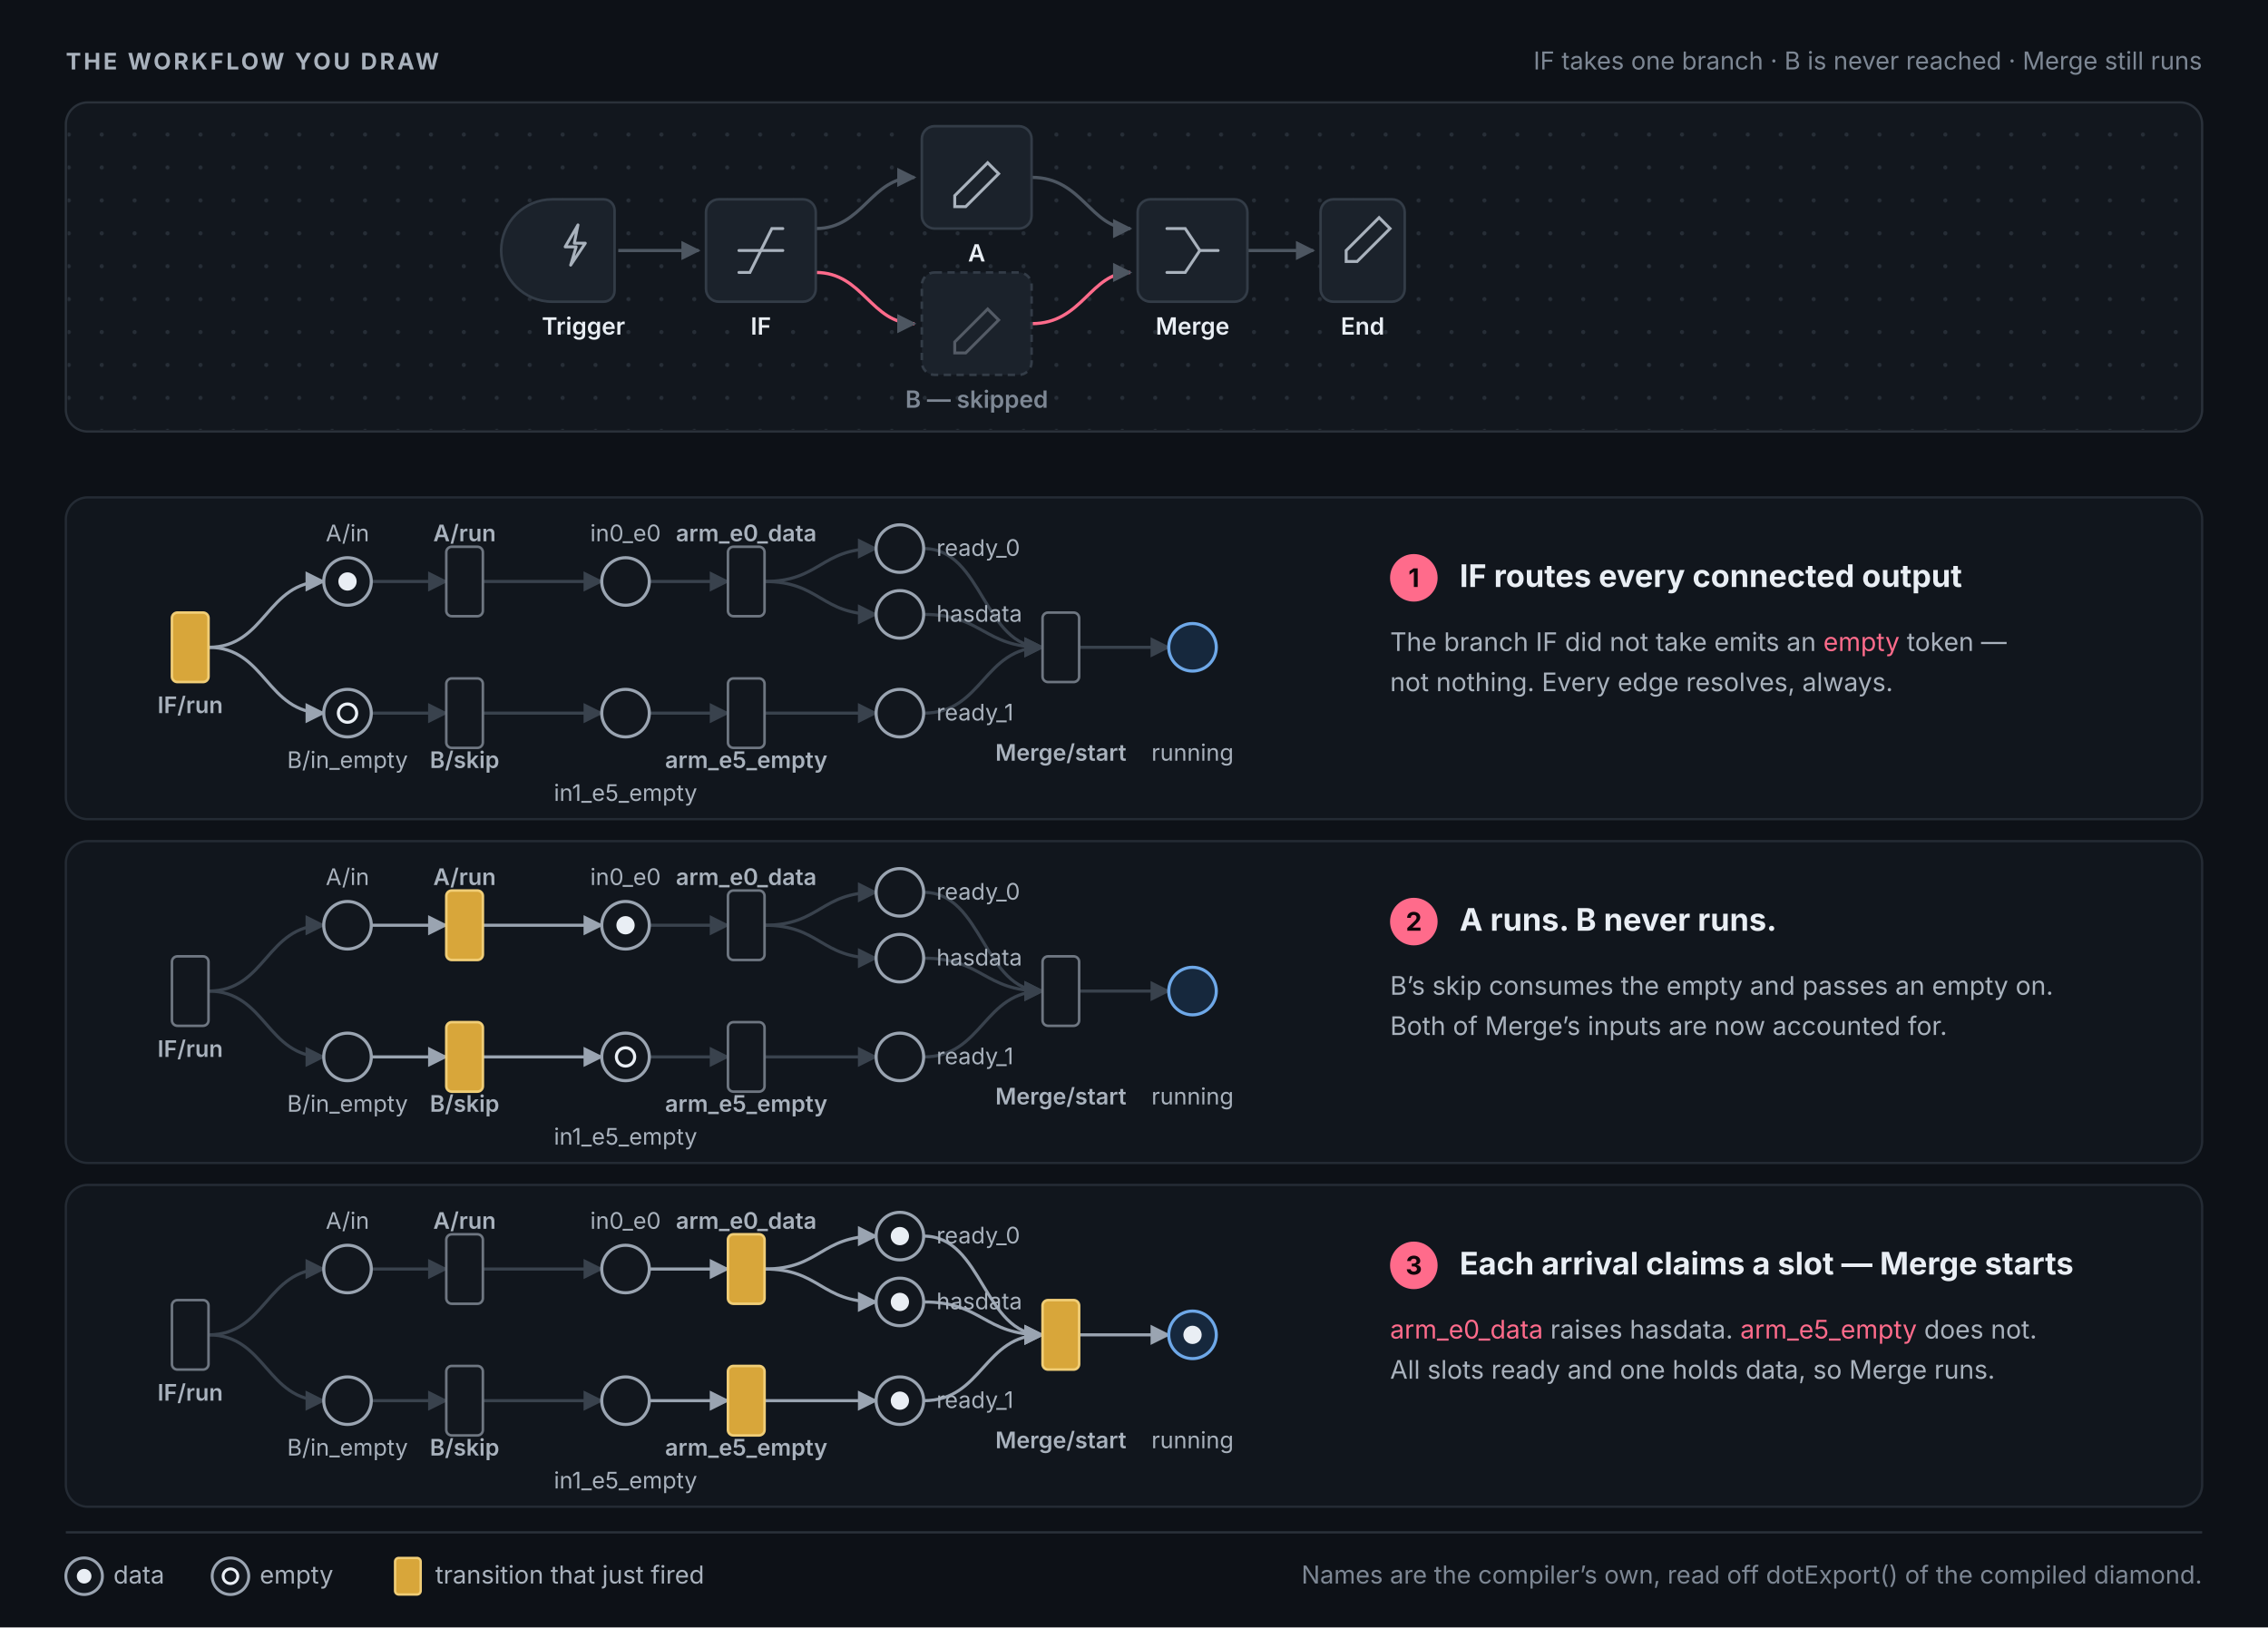
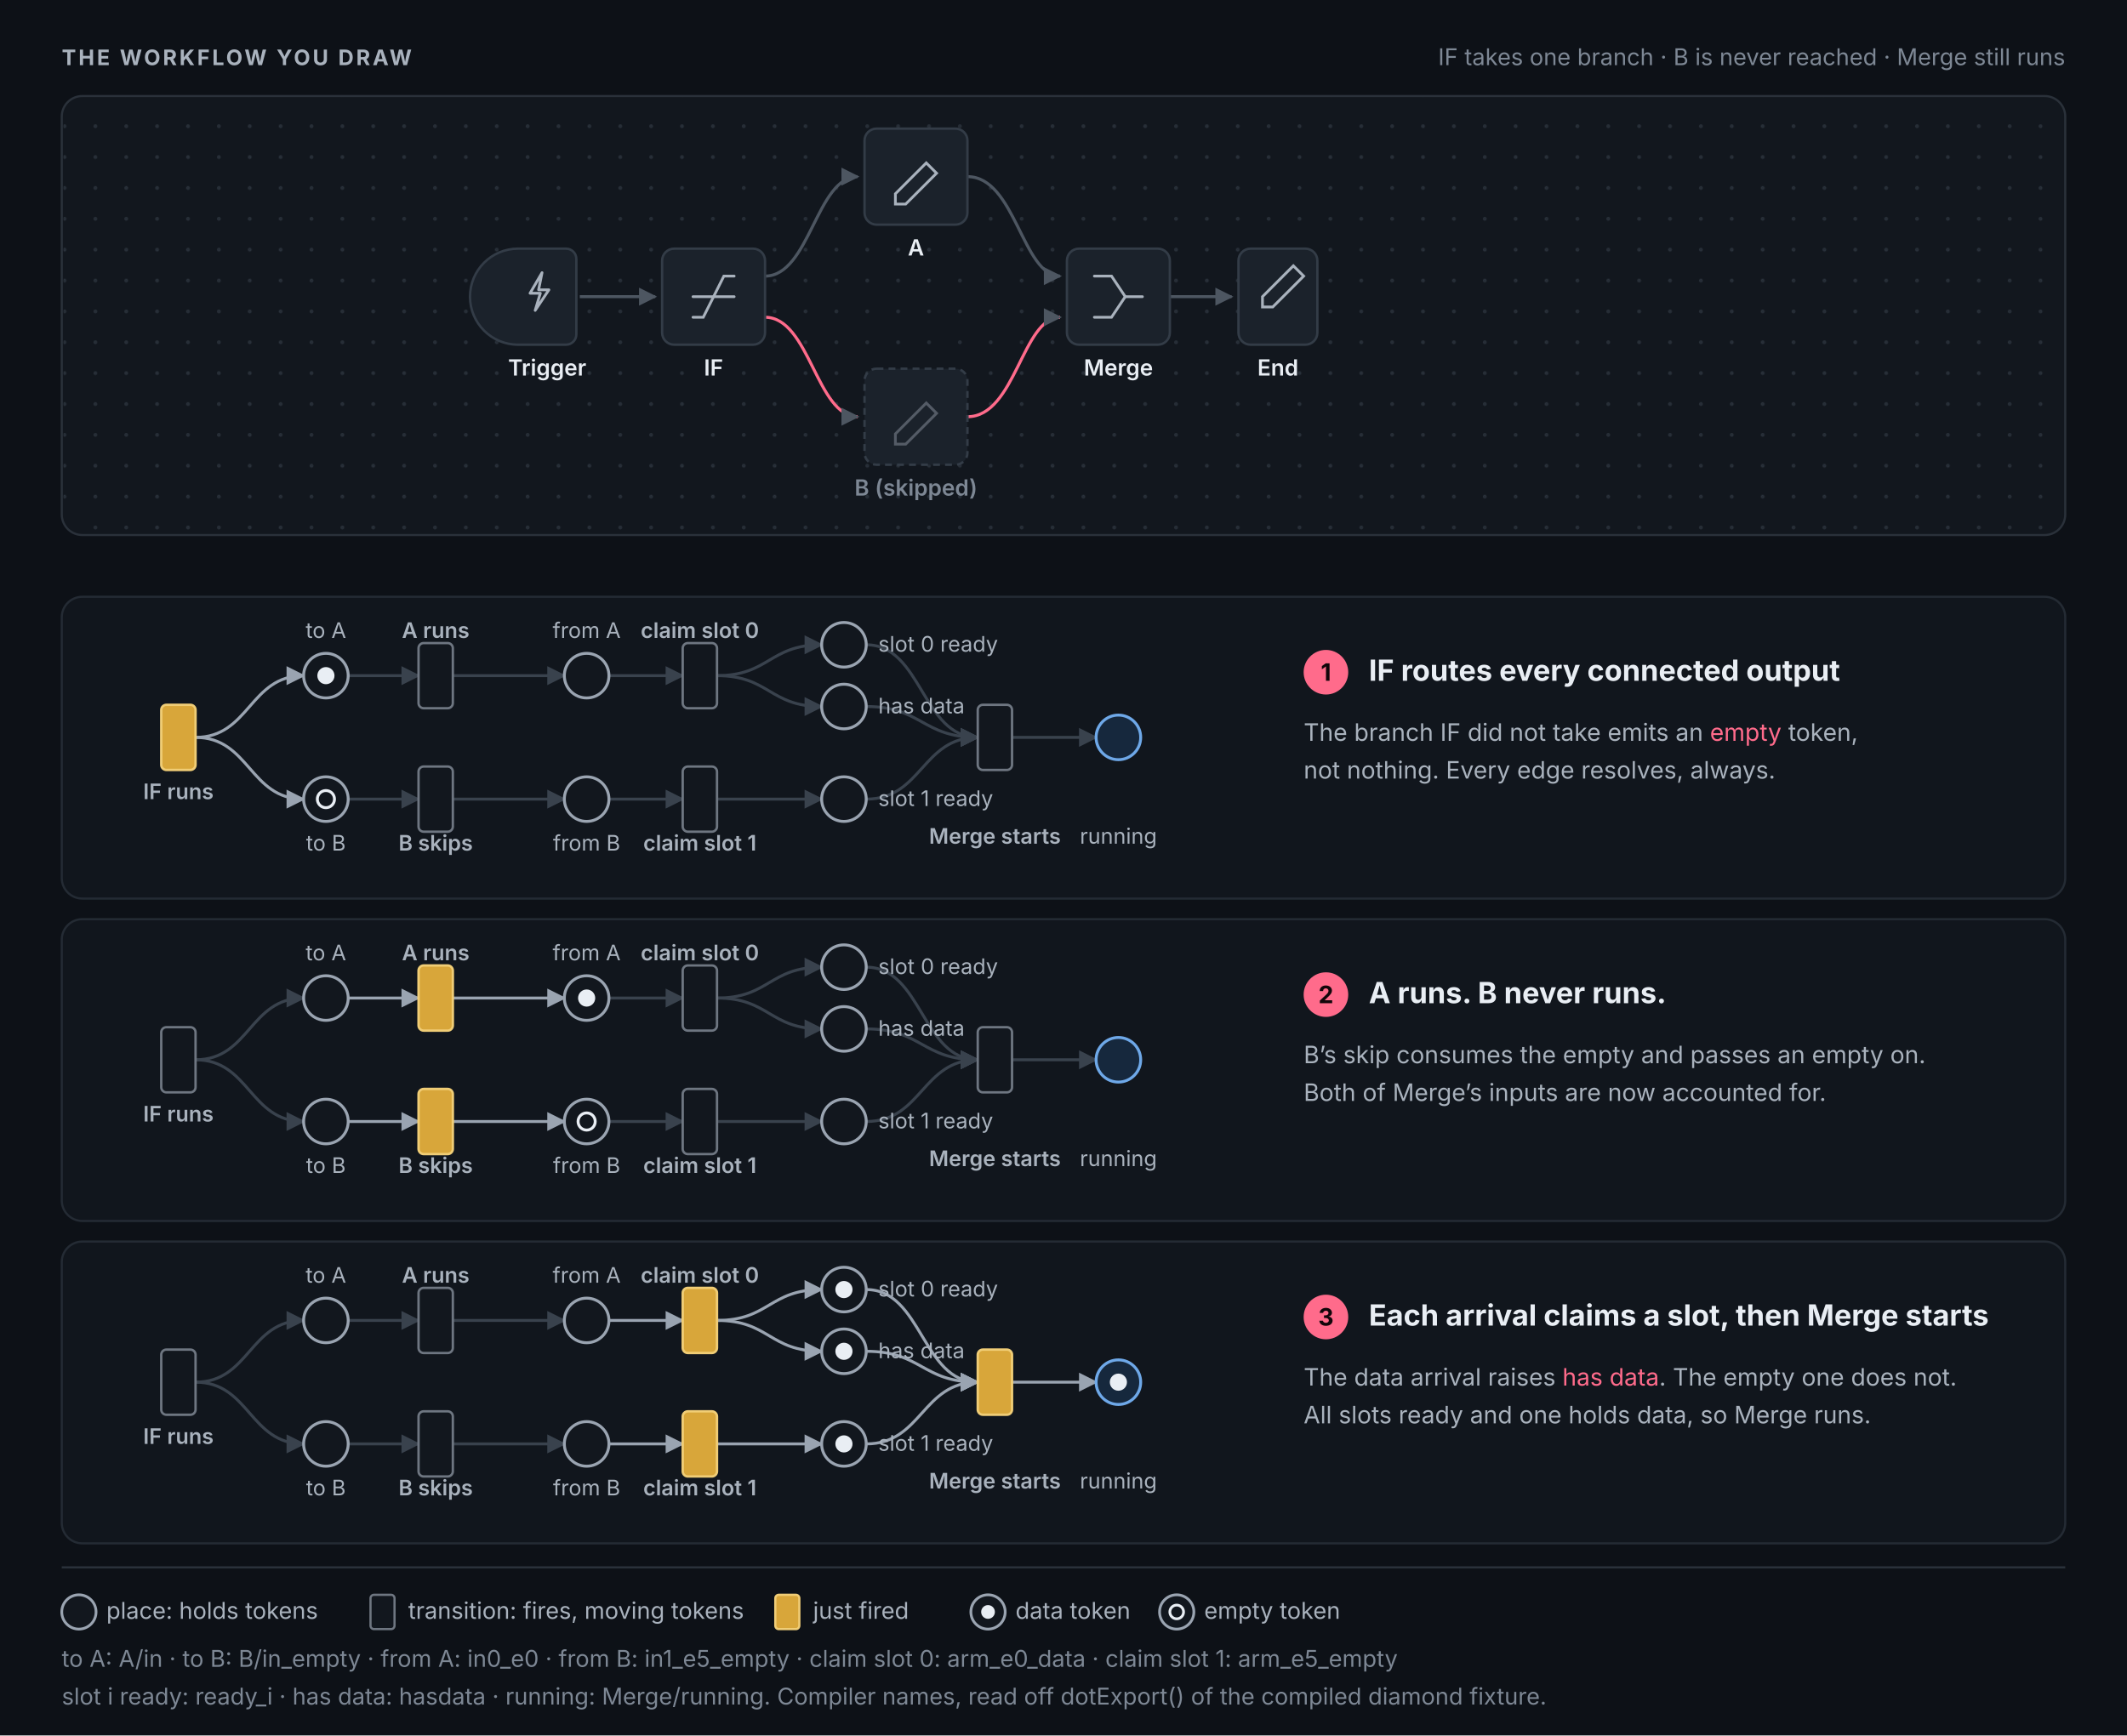
- <svg xmlns="http://www.w3.org/2000/svg" viewBox="0 0 1240 890" width="1240" height="890" role="img" aria-label="An n8n diamond workflow, then three frames of the compiled net running. IF routes data to A and an empty token to B. A runs and B skips, but the skip still delivers an empty to Merge. Both of Merge's input slots are claimed and one carries data, so Merge starts without any stuck-join fallback.">
+ <svg xmlns="http://www.w3.org/2000/svg" viewBox="0 0 1240 1012" width="1240" height="1012" role="img" aria-label="An n8n workflow that splits at IF and rejoins at Merge, then three frames of the compiled net running. IF routes data to A and an empty token to B. A runs and B skips, but the skip still delivers an empty to Merge. Both of Merge's input slots are claimed and one carries data, so Merge starts without any stuck-join fallback.">
  <style>
    .bg { fill:#0d1117; } .canvas { fill:#12171e; stroke:#2a313a; } .dot { fill:#262d36; }
    .frame { fill:#11161d; stroke:#242b34; }
    .card { fill:#1b222b; stroke:#333c47; } .glyph { stroke:#a9b2bd; fill:none; }
    .wire { stroke:#4d5661; fill:none; } .wireLit { stroke:#ff6b8b; fill:none; }
    .ink { fill:#e9eef4; } .muted { fill:#a9b2bd; } .faint { fill:#7d8794; } .accent { fill:#ff6b8b; }
    .place { fill:#12171e; stroke:#9aa4b1; } .term { fill:#16283d; stroke:#6ea8e8; }
    .bar { fill:#12171e; stroke:#6e7681; } .barLit { fill:#d8a63a; stroke:#f0cd76; }
    .tok { fill:#e9eef4; } .tokE { fill:none; stroke:#e9eef4; }
    .arc { stroke:#39424d; fill:none; } .arcLit { stroke:#9aa4b1; fill:none; }
    .ahF { fill:#39424d; } .ahLF { fill:#9aa4b1; } .awF { fill:#4d5661; }
    .panelln { stroke:#2a313a; } .badge { fill:#ff6b8b; } .onacc { fill:#12060a; }
    text { font-family: Inter, -apple-system, BlinkMacSystemFont, "Segoe UI", Roboto, "Helvetica Neue", Arial, sans-serif; }
    .eyebrow { font-size:12.5px; font-weight:700; letter-spacing:1.4px; }
    .nodelbl { font-size:13px; font-weight:600; }
    .plbl { font-size:12.5px; } .tlbl { font-size:12.5px; font-weight:600; }
    .fhead { font-size:17px; font-weight:650; } .fbody { font-size:14px; } .note { font-size:13.5px; }
  </style>
  <defs>
    <marker id="ah" viewBox="0 0 10 10" refX="9" refY="5" markerWidth="6.5" markerHeight="6.5" orient="auto-start-reverse">
      <path class="ahF" d="M0 0 L10 5 L0 10 z" />
    </marker>
    <marker id="ahL" viewBox="0 0 10 10" refX="9" refY="5" markerWidth="6.5" markerHeight="6.5" orient="auto-start-reverse">
      <path class="ahLF" d="M0 0 L10 5 L0 10 z" />
    </marker>
    <marker id="aw" viewBox="0 0 10 10" refX="9" refY="5" markerWidth="6" markerHeight="6" orient="auto-start-reverse">
      <path class="awF" d="M0 0 L10 5 L0 10 z" />
    </marker>
    <pattern id="grid" width="18" height="18" patternUnits="userSpaceOnUse">
      <circle class="dot" cx="1.6" cy="1.6" r="1.15" />
    </pattern>
  </defs>
-   <rect class="bg" x="0" y="0" width="1240" height="890" />
+   <rect class="bg" x="0" y="0" width="1240" height="1012" />
  <text class="muted eyebrow" x="36" y="38">THE WORKFLOW YOU DRAW</text>
  <text class="faint note" x="1204" y="38" text-anchor="end">IF takes one branch · B is never reached · Merge still runs</text>
-   <rect class="canvas" x="36" y="56" width="1168" height="180" rx="12" stroke-width="1.25" />
-   <rect x="37" y="57" width="1166" height="178" rx="11" fill="url(#grid)" />
+   <rect class="canvas" x="36" y="56" width="1168" height="256" rx="12" stroke-width="1.25" />
+   <rect x="37" y="57" width="1166" height="254" rx="11" fill="url(#grid)" />
  <g class="wire" stroke-width="1.75" marker-end="url(#aw)">
-     <path d="M338 137 C360 137 362 137 382 137" />
-     <path d="M446 125 C472 125 476 97 500 97" />
-     <path d="M564 97 C592 97 596 125 618 125" />
-     <path d="M682 137 C700 137 700 137 718 137" />
+     <path d="M338 173 C360 173 362 173 382 173" />
+     <path d="M446 161 C472 161 476 103 500 103" />
+     <path d="M564 103 C592 103 596 161 618 161" />
+     <path d="M682 173 C700 173 700 173 718 173" />
  </g>
  <g class="wireLit" stroke-width="1.75" marker-end="url(#aw)">
-     <path d="M446 149 C472 149 476 177 500 177" />
-     <path d="M564 177 C592 177 596 149 618 149" />
-   </g>
-   <path class="card" stroke-width="1.4" d="M302 109 h28 a6 6 0 0 1 6 6 v44 a6 6 0 0 1 -6 6 h-28 a28 28 0 0 1 0 -56 z" />
+     <path d="M446 185 C472 185 476 243 500 243" />
+     <path d="M564 243 C592 243 596 185 618 185" />
+   </g>
+   <path class="card" stroke-width="1.4" d="M302 145 h28 a6 6 0 0 1 6 6 v44 a6 6 0 0 1 -6 6 h-28 a28 28 0 0 1 0 -56 z" />
  <g class="glyph" stroke-width="1.6" stroke-linejoin="round" stroke-linecap="round">
-     <path d="M316 123 l-7 12 h6 l-3 10 l8 -12 h-6 z" />
-   </g>
-   <text class="ink nodelbl" x="319" y="183" text-anchor="middle">Trigger</text>
-   <rect class="card" x="386" y="109" width="60" height="56" rx="7" stroke-width="1.4" />
-   <g class="glyph" stroke-width="1.6" stroke-linecap="round">
-     <path d="M404 149 h6 l12 -24 h6" />
-     <path d="M404 137 h24" />
-   </g>
-   <text class="ink nodelbl" x="416" y="183" text-anchor="middle">IF</text>
-   <rect class="card" x="504" y="69" width="60" height="56" rx="7" stroke-width="1.4" />
-   <g class="glyph" stroke-width="1.6" stroke-linecap="round">
-     <path d="M522 107 l18 -18 l6 6 l-18 18 h-6 z" />
-   </g>
-   <text class="ink nodelbl" x="534" y="143" text-anchor="middle">A</text>
-   <rect class="card" x="504" y="149" width="60" height="56" rx="7" stroke-width="1.4" stroke-dasharray="4 3" />
+     <path d="M316 159 l-7 12 h6 l-3 10 l8 -12 h-6 z" />
+   </g>
+   <text class="ink nodelbl" x="319" y="219" text-anchor="middle">Trigger</text>
+   <rect class="card" x="386" y="145" width="60" height="56" rx="7" stroke-width="1.4" />
+   <g class="glyph" stroke-width="1.6" stroke-linecap="round">
+     <path d="M404 185 h6 l12 -24 h6" />
+     <path d="M404 173 h24" />
+   </g>
+   <text class="ink nodelbl" x="416" y="219" text-anchor="middle">IF</text>
+   <rect class="card" x="504" y="75" width="60" height="56" rx="7" stroke-width="1.4" />
+   <g class="glyph" stroke-width="1.6" stroke-linecap="round">
+     <path d="M522 113 l18 -18 l6 6 l-18 18 h-6 z" />
+   </g>
+   <text class="ink nodelbl" x="534" y="149" text-anchor="middle">A</text>
+   <rect class="card" x="504" y="215" width="60" height="56" rx="7" stroke-width="1.4" stroke-dasharray="4 3" />
  <g class="glyph" stroke-width="1.6" stroke-linecap="round" opacity="0.4">
-     <path d="M522 187 l18 -18 l6 6 l-18 18 h-6 z" />
-   </g>
-   <text class="faint nodelbl" x="534" y="223" text-anchor="middle">B — skipped</text>
-   <rect class="card" x="622" y="109" width="60" height="56" rx="7" stroke-width="1.4" />
-   <g class="glyph" stroke-width="1.6" stroke-linecap="round">
-     <path d="M638 125 h10 l8 12 h10" />
-     <path d="M638 149 h10 l8 -12" />
-   </g>
-   <text class="ink nodelbl" x="652" y="183" text-anchor="middle">Merge</text>
-   <rect class="card" x="722" y="109" width="46" height="56" rx="7" stroke-width="1.4" />
-   <g class="glyph" stroke-width="1.6" stroke-linecap="round">
-     <path d="M736 137 l18 -18 l6 6 l-18 18 h-6 z" />
-   </g>
-   <text class="ink nodelbl" x="745" y="183" text-anchor="middle">End</text>
-   <rect class="frame" x="36" y="272" width="1168" height="176" rx="12" stroke-width="1.25" />
-   <circle class="badge" cx="773" cy="316" r="13" />
-   <text class="onacc" x="773" y="321" text-anchor="middle" font-size="14" font-weight="700">1</text>
-   <text class="ink fhead" x="798" y="321">IF routes every connected output</text>
-   <text class="muted fbody" x="760" y="356">The branch IF did not take emits an <tspan class="accent">empty</tspan> token —</text>
-   <text class="muted fbody" x="760" y="378">not nothing. Every edge resolves, always.</text>
-   <path class="arcLit" stroke-width="1.7" marker-end="url(#ahL)" d="M114 354 C145.5 354 145.5 318 177 318" />
-   <path class="arcLit" stroke-width="1.7" marker-end="url(#ahL)" d="M114 354 C145.5 354 145.5 390 177 390" />
-   <path class="arc" stroke-width="1.7" marker-end="url(#ah)" d="M203 318 L244 318" />
-   <path class="arc" stroke-width="1.7" marker-end="url(#ah)" d="M264 318 L329 318" />
-   <path class="arc" stroke-width="1.7" marker-end="url(#ah)" d="M203 390 L244 390" />
-   <path class="arc" stroke-width="1.7" marker-end="url(#ah)" d="M264 390 L329 390" />
-   <path class="arc" stroke-width="1.7" marker-end="url(#ah)" d="M355 318 L398 318" />
-   <path class="arc" stroke-width="1.7" marker-end="url(#ah)" d="M355 390 L398 390" />
-   <path class="arc" stroke-width="1.7" marker-end="url(#ah)" d="M418 318 C448.5 318 448.5 300 479 300" />
-   <path class="arc" stroke-width="1.7" marker-end="url(#ah)" d="M418 318 C448.5 318 448.5 336 479 336" />
-   <path class="arc" stroke-width="1.7" marker-end="url(#ah)" d="M418 390 L479 390" />
-   <path class="arc" stroke-width="1.7" marker-end="url(#ah)" d="M505 300 C537.5 300 537.5 354 570 354" />
-   <path class="arc" stroke-width="1.7" marker-end="url(#ah)" d="M505 336 C537.5 336 537.5 354 570 354" />
-   <path class="arc" stroke-width="1.7" marker-end="url(#ah)" d="M505 390 C537.5 390 537.5 354 570 354" />
-   <path class="arc" stroke-width="1.7" marker-end="url(#ah)" d="M590 354 L639 354" />
-   <rect class="barLit" x="94" y="335" width="20" height="38" rx="3" stroke-width="1.4" />
-   <circle class="place" cx="190" cy="318" r="13" stroke-width="1.7" />
-   <circle class="tok" cx="190" cy="318" r="5" />
-   <rect class="bar" x="244" y="299" width="20" height="38" rx="3" stroke-width="1.4" />
-   <circle class="place" cx="342" cy="318" r="13" stroke-width="1.7" />
-   <rect class="bar" x="398" y="299" width="20" height="38" rx="3" stroke-width="1.4" />
-   <circle class="place" cx="190" cy="390" r="13" stroke-width="1.7" />
-   <circle class="tokE" cx="190" cy="390" r="5" stroke-width="1.7" />
-   <rect class="bar" x="244" y="371" width="20" height="38" rx="3" stroke-width="1.4" />
-   <circle class="place" cx="342" cy="390" r="13" stroke-width="1.7" />
-   <rect class="bar" x="398" y="371" width="20" height="38" rx="3" stroke-width="1.4" />
-   <circle class="place" cx="492" cy="300" r="13" stroke-width="1.7" />
-   <circle class="place" cx="492" cy="336" r="13" stroke-width="1.7" />
-   <circle class="place" cx="492" cy="390" r="13" stroke-width="1.7" />
-   <rect class="bar" x="570" y="335" width="20" height="38" rx="3" stroke-width="1.4" />
-   <circle class="term" cx="652" cy="354" r="13" stroke-width="1.7" />
-   <text class="muted tlbl" x="104" y="390" text-anchor="middle">IF/run</text>
-   <text class="muted plbl" x="190" y="296" text-anchor="middle">A/in</text>
-   <text class="muted tlbl" x="254" y="296" text-anchor="middle">A/run</text>
-   <text class="muted plbl" x="342" y="296" text-anchor="middle">in0_e0</text>
-   <text class="muted tlbl" x="408" y="296" text-anchor="middle">arm_e0_data</text>
-   <text class="muted plbl" x="190" y="420" text-anchor="middle">B/in_empty</text>
-   <text class="muted tlbl" x="254" y="420" text-anchor="middle">B/skip</text>
-   <text class="muted plbl" x="342" y="438" text-anchor="middle">in1_e5_empty</text>
-   <text class="muted tlbl" x="408" y="420" text-anchor="middle">arm_e5_empty</text>
-   <text class="muted plbl" x="512" y="304" text-anchor="start">ready_0</text>
-   <text class="muted plbl" x="512" y="340" text-anchor="start">hasdata</text>
-   <text class="muted plbl" x="512" y="394" text-anchor="start">ready_1</text>
-   <text class="muted tlbl" x="580" y="416" text-anchor="middle">Merge/start</text>
-   <text class="muted plbl" x="652" y="416" text-anchor="middle">running</text>
-   <rect class="frame" x="36" y="460" width="1168" height="176" rx="12" stroke-width="1.25" />
-   <circle class="badge" cx="773" cy="504" r="13" />
-   <text class="onacc" x="773" y="509" text-anchor="middle" font-size="14" font-weight="700">2</text>
-   <text class="ink fhead" x="798" y="509">A runs. B never runs.</text>
-   <text class="muted fbody" x="760" y="544">B’s skip consumes the empty and passes an empty on.</text>
-   <text class="muted fbody" x="760" y="566">Both of Merge’s inputs are now accounted for.</text>
-   <path class="arc" stroke-width="1.7" marker-end="url(#ah)" d="M114 542 C145.5 542 145.5 506 177 506" />
-   <path class="arc" stroke-width="1.7" marker-end="url(#ah)" d="M114 542 C145.5 542 145.5 578 177 578" />
-   <path class="arcLit" stroke-width="1.7" marker-end="url(#ahL)" d="M203 506 L244 506" />
-   <path class="arcLit" stroke-width="1.7" marker-end="url(#ahL)" d="M264 506 L329 506" />
-   <path class="arcLit" stroke-width="1.7" marker-end="url(#ahL)" d="M203 578 L244 578" />
-   <path class="arcLit" stroke-width="1.7" marker-end="url(#ahL)" d="M264 578 L329 578" />
-   <path class="arc" stroke-width="1.7" marker-end="url(#ah)" d="M355 506 L398 506" />
-   <path class="arc" stroke-width="1.7" marker-end="url(#ah)" d="M355 578 L398 578" />
-   <path class="arc" stroke-width="1.7" marker-end="url(#ah)" d="M418 506 C448.5 506 448.5 488 479 488" />
-   <path class="arc" stroke-width="1.7" marker-end="url(#ah)" d="M418 506 C448.5 506 448.5 524 479 524" />
-   <path class="arc" stroke-width="1.7" marker-end="url(#ah)" d="M418 578 L479 578" />
-   <path class="arc" stroke-width="1.7" marker-end="url(#ah)" d="M505 488 C537.5 488 537.5 542 570 542" />
-   <path class="arc" stroke-width="1.7" marker-end="url(#ah)" d="M505 524 C537.5 524 537.5 542 570 542" />
-   <path class="arc" stroke-width="1.7" marker-end="url(#ah)" d="M505 578 C537.5 578 537.5 542 570 542" />
-   <path class="arc" stroke-width="1.7" marker-end="url(#ah)" d="M590 542 L639 542" />
-   <rect class="bar" x="94" y="523" width="20" height="38" rx="3" stroke-width="1.4" />
-   <circle class="place" cx="190" cy="506" r="13" stroke-width="1.7" />
-   <rect class="barLit" x="244" y="487" width="20" height="38" rx="3" stroke-width="1.4" />
-   <circle class="place" cx="342" cy="506" r="13" stroke-width="1.7" />
-   <circle class="tok" cx="342" cy="506" r="5" />
-   <rect class="bar" x="398" y="487" width="20" height="38" rx="3" stroke-width="1.4" />
-   <circle class="place" cx="190" cy="578" r="13" stroke-width="1.7" />
-   <rect class="barLit" x="244" y="559" width="20" height="38" rx="3" stroke-width="1.4" />
-   <circle class="place" cx="342" cy="578" r="13" stroke-width="1.7" />
-   <circle class="tokE" cx="342" cy="578" r="5" stroke-width="1.7" />
-   <rect class="bar" x="398" y="559" width="20" height="38" rx="3" stroke-width="1.4" />
-   <circle class="place" cx="492" cy="488" r="13" stroke-width="1.7" />
-   <circle class="place" cx="492" cy="524" r="13" stroke-width="1.7" />
-   <circle class="place" cx="492" cy="578" r="13" stroke-width="1.7" />
-   <rect class="bar" x="570" y="523" width="20" height="38" rx="3" stroke-width="1.4" />
-   <circle class="term" cx="652" cy="542" r="13" stroke-width="1.7" />
-   <text class="muted tlbl" x="104" y="578" text-anchor="middle">IF/run</text>
-   <text class="muted plbl" x="190" y="484" text-anchor="middle">A/in</text>
-   <text class="muted tlbl" x="254" y="484" text-anchor="middle">A/run</text>
-   <text class="muted plbl" x="342" y="484" text-anchor="middle">in0_e0</text>
-   <text class="muted tlbl" x="408" y="484" text-anchor="middle">arm_e0_data</text>
-   <text class="muted plbl" x="190" y="608" text-anchor="middle">B/in_empty</text>
-   <text class="muted tlbl" x="254" y="608" text-anchor="middle">B/skip</text>
-   <text class="muted plbl" x="342" y="626" text-anchor="middle">in1_e5_empty</text>
-   <text class="muted tlbl" x="408" y="608" text-anchor="middle">arm_e5_empty</text>
-   <text class="muted plbl" x="512" y="492" text-anchor="start">ready_0</text>
-   <text class="muted plbl" x="512" y="528" text-anchor="start">hasdata</text>
-   <text class="muted plbl" x="512" y="582" text-anchor="start">ready_1</text>
-   <text class="muted tlbl" x="580" y="604" text-anchor="middle">Merge/start</text>
-   <text class="muted plbl" x="652" y="604" text-anchor="middle">running</text>
-   <rect class="frame" x="36" y="648" width="1168" height="176" rx="12" stroke-width="1.25" />
-   <circle class="badge" cx="773" cy="692" r="13" />
-   <text class="onacc" x="773" y="697" text-anchor="middle" font-size="14" font-weight="700">3</text>
-   <text class="ink fhead" x="798" y="697">Each arrival claims a slot — Merge starts</text>
-   <text class="muted fbody" x="760" y="732">
-     <tspan class="accent">arm_e0_data</tspan> raises hasdata. <tspan class="accent">arm_e5_empty</tspan> does not.</text>
-   <text class="muted fbody" x="760" y="754">All slots ready and one holds data, so Merge runs.</text>
-   <path class="arc" stroke-width="1.7" marker-end="url(#ah)" d="M114 730 C145.5 730 145.5 694 177 694" />
-   <path class="arc" stroke-width="1.7" marker-end="url(#ah)" d="M114 730 C145.5 730 145.5 766 177 766" />
-   <path class="arc" stroke-width="1.7" marker-end="url(#ah)" d="M203 694 L244 694" />
-   <path class="arc" stroke-width="1.7" marker-end="url(#ah)" d="M264 694 L329 694" />
-   <path class="arc" stroke-width="1.7" marker-end="url(#ah)" d="M203 766 L244 766" />
-   <path class="arc" stroke-width="1.7" marker-end="url(#ah)" d="M264 766 L329 766" />
-   <path class="arcLit" stroke-width="1.7" marker-end="url(#ahL)" d="M355 694 L398 694" />
-   <path class="arcLit" stroke-width="1.7" marker-end="url(#ahL)" d="M355 766 L398 766" />
-   <path class="arcLit" stroke-width="1.7" marker-end="url(#ahL)" d="M418 694 C448.5 694 448.5 676 479 676" />
-   <path class="arcLit" stroke-width="1.7" marker-end="url(#ahL)" d="M418 694 C448.5 694 448.5 712 479 712" />
-   <path class="arcLit" stroke-width="1.7" marker-end="url(#ahL)" d="M418 766 L479 766" />
-   <path class="arcLit" stroke-width="1.7" marker-end="url(#ahL)" d="M505 676 C537.5 676 537.5 730 570 730" />
-   <path class="arcLit" stroke-width="1.7" marker-end="url(#ahL)" d="M505 712 C537.5 712 537.5 730 570 730" />
-   <path class="arcLit" stroke-width="1.7" marker-end="url(#ahL)" d="M505 766 C537.5 766 537.5 730 570 730" />
-   <path class="arcLit" stroke-width="1.7" marker-end="url(#ahL)" d="M590 730 L639 730" />
-   <rect class="bar" x="94" y="711" width="20" height="38" rx="3" stroke-width="1.4" />
-   <circle class="place" cx="190" cy="694" r="13" stroke-width="1.7" />
-   <rect class="bar" x="244" y="675" width="20" height="38" rx="3" stroke-width="1.4" />
-   <circle class="place" cx="342" cy="694" r="13" stroke-width="1.7" />
-   <rect class="barLit" x="398" y="675" width="20" height="38" rx="3" stroke-width="1.4" />
-   <circle class="place" cx="190" cy="766" r="13" stroke-width="1.7" />
-   <rect class="bar" x="244" y="747" width="20" height="38" rx="3" stroke-width="1.4" />
-   <circle class="place" cx="342" cy="766" r="13" stroke-width="1.7" />
-   <rect class="barLit" x="398" y="747" width="20" height="38" rx="3" stroke-width="1.4" />
-   <circle class="place" cx="492" cy="676" r="13" stroke-width="1.7" />
-   <circle class="tok" cx="492" cy="676" r="5" />
-   <circle class="place" cx="492" cy="712" r="13" stroke-width="1.7" />
-   <circle class="tok" cx="492" cy="712" r="5" />
-   <circle class="place" cx="492" cy="766" r="13" stroke-width="1.7" />
-   <circle class="tok" cx="492" cy="766" r="5" />
-   <rect class="barLit" x="570" y="711" width="20" height="38" rx="3" stroke-width="1.4" />
-   <circle class="term" cx="652" cy="730" r="13" stroke-width="1.7" />
-   <circle class="tok" cx="652" cy="730" r="5" />
-   <text class="muted tlbl" x="104" y="766" text-anchor="middle">IF/run</text>
-   <text class="muted plbl" x="190" y="672" text-anchor="middle">A/in</text>
-   <text class="muted tlbl" x="254" y="672" text-anchor="middle">A/run</text>
-   <text class="muted plbl" x="342" y="672" text-anchor="middle">in0_e0</text>
-   <text class="muted tlbl" x="408" y="672" text-anchor="middle">arm_e0_data</text>
-   <text class="muted plbl" x="190" y="796" text-anchor="middle">B/in_empty</text>
-   <text class="muted tlbl" x="254" y="796" text-anchor="middle">B/skip</text>
-   <text class="muted plbl" x="342" y="814" text-anchor="middle">in1_e5_empty</text>
-   <text class="muted tlbl" x="408" y="796" text-anchor="middle">arm_e5_empty</text>
-   <text class="muted plbl" x="512" y="680" text-anchor="start">ready_0</text>
-   <text class="muted plbl" x="512" y="716" text-anchor="start">hasdata</text>
-   <text class="muted plbl" x="512" y="770" text-anchor="start">ready_1</text>
-   <text class="muted tlbl" x="580" y="792" text-anchor="middle">Merge/start</text>
-   <text class="muted plbl" x="652" y="792" text-anchor="middle">running</text>
-   <line class="panelln" stroke-width="1.25" x1="36" y1="838" x2="1204" y2="838" />
-   <circle class="place" cx="46" cy="862" r="10" stroke-width="1.6" />
-   <circle class="tok" cx="46" cy="862" r="4" />
-   <text class="muted note" x="62" y="866">data</text>
-   <circle class="place" cx="126" cy="862" r="10" stroke-width="1.6" />
-   <circle class="tokE" cx="126" cy="862" r="4" stroke-width="1.6" />
-   <text class="muted note" x="142" y="866">empty</text>
-   <rect class="barLit" x="216" y="852" width="14" height="20" rx="2" stroke-width="1.3" />
-   <text class="muted note" x="238" y="866">transition that just fired</text>
-   <text class="faint note" x="1204" y="866" text-anchor="end">Names are the compiler’s own, read off dotExport() of the compiled diamond.</text>
+     <path d="M522 253 l18 -18 l6 6 l-18 18 h-6 z" />
+   </g>
+   <text class="faint nodelbl" x="534" y="289" text-anchor="middle">B (skipped)</text>
+   <rect class="card" x="622" y="145" width="60" height="56" rx="7" stroke-width="1.4" />
+   <g class="glyph" stroke-width="1.6" stroke-linecap="round">
+     <path d="M638 161 h10 l8 12 h10" />
+     <path d="M638 185 h10 l8 -12" />
+   </g>
+   <text class="ink nodelbl" x="652" y="219" text-anchor="middle">Merge</text>
+   <rect class="card" x="722" y="145" width="46" height="56" rx="7" stroke-width="1.4" />
+   <g class="glyph" stroke-width="1.6" stroke-linecap="round">
+     <path d="M736 173 l18 -18 l6 6 l-18 18 h-6 z" />
+   </g>
+   <text class="ink nodelbl" x="745" y="219" text-anchor="middle">End</text>
+   <rect class="frame" x="36" y="348" width="1168" height="176" rx="12" stroke-width="1.25" />
+   <circle class="badge" cx="773" cy="392" r="13" />
+   <text class="onacc" x="773" y="397" text-anchor="middle" font-size="14" font-weight="700">1</text>
+   <text class="ink fhead" x="798" y="397">IF routes every connected output</text>
+   <text class="muted fbody" x="760" y="432">The branch IF did not take emits an <tspan class="accent">empty</tspan> token,</text>
+   <text class="muted fbody" x="760" y="454">not nothing. Every edge resolves, always.</text>
+   <path class="arcLit" stroke-width="1.7" marker-end="url(#ahL)" d="M114 430 C145.5 430 145.5 394 177 394" />
+   <path class="arcLit" stroke-width="1.7" marker-end="url(#ahL)" d="M114 430 C145.5 430 145.5 466 177 466" />
+   <path class="arc" stroke-width="1.7" marker-end="url(#ah)" d="M203 394 L244 394" />
+   <path class="arc" stroke-width="1.7" marker-end="url(#ah)" d="M264 394 L329 394" />
+   <path class="arc" stroke-width="1.7" marker-end="url(#ah)" d="M203 466 L244 466" />
+   <path class="arc" stroke-width="1.7" marker-end="url(#ah)" d="M264 466 L329 466" />
+   <path class="arc" stroke-width="1.7" marker-end="url(#ah)" d="M355 394 L398 394" />
+   <path class="arc" stroke-width="1.7" marker-end="url(#ah)" d="M355 466 L398 466" />
+   <path class="arc" stroke-width="1.7" marker-end="url(#ah)" d="M418 394 C448.5 394 448.5 376 479 376" />
+   <path class="arc" stroke-width="1.7" marker-end="url(#ah)" d="M418 394 C448.5 394 448.5 412 479 412" />
+   <path class="arc" stroke-width="1.7" marker-end="url(#ah)" d="M418 466 L479 466" />
+   <path class="arc" stroke-width="1.7" marker-end="url(#ah)" d="M505 376 C537.5 376 537.5 430 570 430" />
+   <path class="arc" stroke-width="1.7" marker-end="url(#ah)" d="M505 412 C537.5 412 537.5 430 570 430" />
+   <path class="arc" stroke-width="1.7" marker-end="url(#ah)" d="M505 466 C537.5 466 537.5 430 570 430" />
+   <path class="arc" stroke-width="1.7" marker-end="url(#ah)" d="M590 430 L639 430" />
+   <rect class="barLit" x="94" y="411" width="20" height="38" rx="3" stroke-width="1.4" />
+   <circle class="place" cx="190" cy="394" r="13" stroke-width="1.7" />
+   <circle class="tok" cx="190" cy="394" r="5" />
+   <rect class="bar" x="244" y="375" width="20" height="38" rx="3" stroke-width="1.4" />
+   <circle class="place" cx="342" cy="394" r="13" stroke-width="1.7" />
+   <rect class="bar" x="398" y="375" width="20" height="38" rx="3" stroke-width="1.4" />
+   <circle class="place" cx="190" cy="466" r="13" stroke-width="1.7" />
+   <circle class="tokE" cx="190" cy="466" r="5" stroke-width="1.7" />
+   <rect class="bar" x="244" y="447" width="20" height="38" rx="3" stroke-width="1.4" />
+   <circle class="place" cx="342" cy="466" r="13" stroke-width="1.7" />
+   <rect class="bar" x="398" y="447" width="20" height="38" rx="3" stroke-width="1.4" />
+   <circle class="place" cx="492" cy="376" r="13" stroke-width="1.7" />
+   <circle class="place" cx="492" cy="412" r="13" stroke-width="1.7" />
+   <circle class="place" cx="492" cy="466" r="13" stroke-width="1.7" />
+   <rect class="bar" x="570" y="411" width="20" height="38" rx="3" stroke-width="1.4" />
+   <circle class="term" cx="652" cy="430" r="13" stroke-width="1.7" />
+   <text class="muted tlbl" x="104" y="466" text-anchor="middle">IF runs</text>
+   <text class="muted plbl" x="190" y="372" text-anchor="middle">to A</text>
+   <text class="muted tlbl" x="254" y="372" text-anchor="middle">A runs</text>
+   <text class="muted plbl" x="342" y="372" text-anchor="middle">from A</text>
+   <text class="muted tlbl" x="408" y="372" text-anchor="middle">claim slot 0</text>
+   <text class="muted plbl" x="190" y="496" text-anchor="middle">to B</text>
+   <text class="muted tlbl" x="254" y="496" text-anchor="middle">B skips</text>
+   <text class="muted plbl" x="342" y="496" text-anchor="middle">from B</text>
+   <text class="muted tlbl" x="408" y="496" text-anchor="middle">claim slot 1</text>
+   <text class="muted plbl" x="512" y="380" text-anchor="start">slot 0 ready</text>
+   <text class="muted plbl" x="512" y="416" text-anchor="start">has data</text>
+   <text class="muted plbl" x="512" y="470" text-anchor="start">slot 1 ready</text>
+   <text class="muted tlbl" x="580" y="492" text-anchor="middle">Merge starts</text>
+   <text class="muted plbl" x="652" y="492" text-anchor="middle">running</text>
+   <rect class="frame" x="36" y="536" width="1168" height="176" rx="12" stroke-width="1.25" />
+   <circle class="badge" cx="773" cy="580" r="13" />
+   <text class="onacc" x="773" y="585" text-anchor="middle" font-size="14" font-weight="700">2</text>
+   <text class="ink fhead" x="798" y="585">A runs. B never runs.</text>
+   <text class="muted fbody" x="760" y="620">B’s skip consumes the empty and passes an empty on.</text>
+   <text class="muted fbody" x="760" y="642">Both of Merge’s inputs are now accounted for.</text>
+   <path class="arc" stroke-width="1.7" marker-end="url(#ah)" d="M114 618 C145.5 618 145.5 582 177 582" />
+   <path class="arc" stroke-width="1.7" marker-end="url(#ah)" d="M114 618 C145.5 618 145.5 654 177 654" />
+   <path class="arcLit" stroke-width="1.7" marker-end="url(#ahL)" d="M203 582 L244 582" />
+   <path class="arcLit" stroke-width="1.7" marker-end="url(#ahL)" d="M264 582 L329 582" />
+   <path class="arcLit" stroke-width="1.7" marker-end="url(#ahL)" d="M203 654 L244 654" />
+   <path class="arcLit" stroke-width="1.7" marker-end="url(#ahL)" d="M264 654 L329 654" />
+   <path class="arc" stroke-width="1.7" marker-end="url(#ah)" d="M355 582 L398 582" />
+   <path class="arc" stroke-width="1.7" marker-end="url(#ah)" d="M355 654 L398 654" />
+   <path class="arc" stroke-width="1.7" marker-end="url(#ah)" d="M418 582 C448.5 582 448.5 564 479 564" />
+   <path class="arc" stroke-width="1.7" marker-end="url(#ah)" d="M418 582 C448.5 582 448.5 600 479 600" />
+   <path class="arc" stroke-width="1.7" marker-end="url(#ah)" d="M418 654 L479 654" />
+   <path class="arc" stroke-width="1.7" marker-end="url(#ah)" d="M505 564 C537.5 564 537.5 618 570 618" />
+   <path class="arc" stroke-width="1.7" marker-end="url(#ah)" d="M505 600 C537.5 600 537.5 618 570 618" />
+   <path class="arc" stroke-width="1.7" marker-end="url(#ah)" d="M505 654 C537.5 654 537.5 618 570 618" />
+   <path class="arc" stroke-width="1.7" marker-end="url(#ah)" d="M590 618 L639 618" />
+   <rect class="bar" x="94" y="599" width="20" height="38" rx="3" stroke-width="1.4" />
+   <circle class="place" cx="190" cy="582" r="13" stroke-width="1.7" />
+   <rect class="barLit" x="244" y="563" width="20" height="38" rx="3" stroke-width="1.4" />
+   <circle class="place" cx="342" cy="582" r="13" stroke-width="1.7" />
+   <circle class="tok" cx="342" cy="582" r="5" />
+   <rect class="bar" x="398" y="563" width="20" height="38" rx="3" stroke-width="1.4" />
+   <circle class="place" cx="190" cy="654" r="13" stroke-width="1.7" />
+   <rect class="barLit" x="244" y="635" width="20" height="38" rx="3" stroke-width="1.4" />
+   <circle class="place" cx="342" cy="654" r="13" stroke-width="1.7" />
+   <circle class="tokE" cx="342" cy="654" r="5" stroke-width="1.7" />
+   <rect class="bar" x="398" y="635" width="20" height="38" rx="3" stroke-width="1.4" />
+   <circle class="place" cx="492" cy="564" r="13" stroke-width="1.7" />
+   <circle class="place" cx="492" cy="600" r="13" stroke-width="1.7" />
+   <circle class="place" cx="492" cy="654" r="13" stroke-width="1.7" />
+   <rect class="bar" x="570" y="599" width="20" height="38" rx="3" stroke-width="1.4" />
+   <circle class="term" cx="652" cy="618" r="13" stroke-width="1.7" />
+   <text class="muted tlbl" x="104" y="654" text-anchor="middle">IF runs</text>
+   <text class="muted plbl" x="190" y="560" text-anchor="middle">to A</text>
+   <text class="muted tlbl" x="254" y="560" text-anchor="middle">A runs</text>
+   <text class="muted plbl" x="342" y="560" text-anchor="middle">from A</text>
+   <text class="muted tlbl" x="408" y="560" text-anchor="middle">claim slot 0</text>
+   <text class="muted plbl" x="190" y="684" text-anchor="middle">to B</text>
+   <text class="muted tlbl" x="254" y="684" text-anchor="middle">B skips</text>
+   <text class="muted plbl" x="342" y="684" text-anchor="middle">from B</text>
+   <text class="muted tlbl" x="408" y="684" text-anchor="middle">claim slot 1</text>
+   <text class="muted plbl" x="512" y="568" text-anchor="start">slot 0 ready</text>
+   <text class="muted plbl" x="512" y="604" text-anchor="start">has data</text>
+   <text class="muted plbl" x="512" y="658" text-anchor="start">slot 1 ready</text>
+   <text class="muted tlbl" x="580" y="680" text-anchor="middle">Merge starts</text>
+   <text class="muted plbl" x="652" y="680" text-anchor="middle">running</text>
+   <rect class="frame" x="36" y="724" width="1168" height="176" rx="12" stroke-width="1.25" />
+   <circle class="badge" cx="773" cy="768" r="13" />
+   <text class="onacc" x="773" y="773" text-anchor="middle" font-size="14" font-weight="700">3</text>
+   <text class="ink fhead" x="798" y="773">Each arrival claims a slot, then Merge starts</text>
+   <text class="muted fbody" x="760" y="808">The data arrival raises <tspan class="accent">has data</tspan>. The empty one does not.</text>
+   <text class="muted fbody" x="760" y="830">All slots ready and one holds data, so Merge runs.</text>
+   <path class="arc" stroke-width="1.7" marker-end="url(#ah)" d="M114 806 C145.5 806 145.5 770 177 770" />
+   <path class="arc" stroke-width="1.7" marker-end="url(#ah)" d="M114 806 C145.5 806 145.5 842 177 842" />
+   <path class="arc" stroke-width="1.7" marker-end="url(#ah)" d="M203 770 L244 770" />
+   <path class="arc" stroke-width="1.7" marker-end="url(#ah)" d="M264 770 L329 770" />
+   <path class="arc" stroke-width="1.7" marker-end="url(#ah)" d="M203 842 L244 842" />
+   <path class="arc" stroke-width="1.7" marker-end="url(#ah)" d="M264 842 L329 842" />
+   <path class="arcLit" stroke-width="1.7" marker-end="url(#ahL)" d="M355 770 L398 770" />
+   <path class="arcLit" stroke-width="1.7" marker-end="url(#ahL)" d="M355 842 L398 842" />
+   <path class="arcLit" stroke-width="1.7" marker-end="url(#ahL)" d="M418 770 C448.5 770 448.5 752 479 752" />
+   <path class="arcLit" stroke-width="1.7" marker-end="url(#ahL)" d="M418 770 C448.5 770 448.5 788 479 788" />
+   <path class="arcLit" stroke-width="1.7" marker-end="url(#ahL)" d="M418 842 L479 842" />
+   <path class="arcLit" stroke-width="1.7" marker-end="url(#ahL)" d="M505 752 C537.5 752 537.5 806 570 806" />
+   <path class="arcLit" stroke-width="1.7" marker-end="url(#ahL)" d="M505 788 C537.5 788 537.5 806 570 806" />
+   <path class="arcLit" stroke-width="1.7" marker-end="url(#ahL)" d="M505 842 C537.5 842 537.5 806 570 806" />
+   <path class="arcLit" stroke-width="1.7" marker-end="url(#ahL)" d="M590 806 L639 806" />
+   <rect class="bar" x="94" y="787" width="20" height="38" rx="3" stroke-width="1.4" />
+   <circle class="place" cx="190" cy="770" r="13" stroke-width="1.7" />
+   <rect class="bar" x="244" y="751" width="20" height="38" rx="3" stroke-width="1.4" />
+   <circle class="place" cx="342" cy="770" r="13" stroke-width="1.7" />
+   <rect class="barLit" x="398" y="751" width="20" height="38" rx="3" stroke-width="1.4" />
+   <circle class="place" cx="190" cy="842" r="13" stroke-width="1.7" />
+   <rect class="bar" x="244" y="823" width="20" height="38" rx="3" stroke-width="1.4" />
+   <circle class="place" cx="342" cy="842" r="13" stroke-width="1.7" />
+   <rect class="barLit" x="398" y="823" width="20" height="38" rx="3" stroke-width="1.4" />
+   <circle class="place" cx="492" cy="752" r="13" stroke-width="1.7" />
+   <circle class="tok" cx="492" cy="752" r="5" />
+   <circle class="place" cx="492" cy="788" r="13" stroke-width="1.7" />
+   <circle class="tok" cx="492" cy="788" r="5" />
+   <circle class="place" cx="492" cy="842" r="13" stroke-width="1.7" />
+   <circle class="tok" cx="492" cy="842" r="5" />
+   <rect class="barLit" x="570" y="787" width="20" height="38" rx="3" stroke-width="1.4" />
+   <circle class="term" cx="652" cy="806" r="13" stroke-width="1.7" />
+   <circle class="tok" cx="652" cy="806" r="5" />
+   <text class="muted tlbl" x="104" y="842" text-anchor="middle">IF runs</text>
+   <text class="muted plbl" x="190" y="748" text-anchor="middle">to A</text>
+   <text class="muted tlbl" x="254" y="748" text-anchor="middle">A runs</text>
+   <text class="muted plbl" x="342" y="748" text-anchor="middle">from A</text>
+   <text class="muted tlbl" x="408" y="748" text-anchor="middle">claim slot 0</text>
+   <text class="muted plbl" x="190" y="872" text-anchor="middle">to B</text>
+   <text class="muted tlbl" x="254" y="872" text-anchor="middle">B skips</text>
+   <text class="muted plbl" x="342" y="872" text-anchor="middle">from B</text>
+   <text class="muted tlbl" x="408" y="872" text-anchor="middle">claim slot 1</text>
+   <text class="muted plbl" x="512" y="756" text-anchor="start">slot 0 ready</text>
+   <text class="muted plbl" x="512" y="792" text-anchor="start">has data</text>
+   <text class="muted plbl" x="512" y="846" text-anchor="start">slot 1 ready</text>
+   <text class="muted tlbl" x="580" y="868" text-anchor="middle">Merge starts</text>
+   <text class="muted plbl" x="652" y="868" text-anchor="middle">running</text>
+   <line class="panelln" stroke-width="1.25" x1="36" y1="914" x2="1204" y2="914" />
+   <circle class="place" cx="46" cy="940" r="10" stroke-width="1.6" />
+   <text class="muted note" x="62" y="944">place: holds tokens</text>
+   <rect class="bar" x="216" y="930" width="14" height="20" rx="2" stroke-width="1.3" />
+   <text class="muted note" x="238" y="944">transition: fires, moving tokens</text>
+   <rect class="barLit" x="452" y="930" width="14" height="20" rx="2" stroke-width="1.3" />
+   <text class="muted note" x="474" y="944">just fired</text>
+   <circle class="place" cx="576" cy="940" r="10" stroke-width="1.6" />
+   <circle class="tok" cx="576" cy="940" r="4" />
+   <text class="muted note" x="592" y="944">data token</text>
+   <circle class="place" cx="686" cy="940" r="10" stroke-width="1.6" />
+   <circle class="tokE" cx="686" cy="940" r="4" stroke-width="1.6" />
+   <text class="muted note" x="702" y="944">empty token</text>
+   <text class="faint note" x="36" y="972">to A: A/in · to B: B/in_empty · from A: in0_e0 · from B: in1_e5_empty · claim slot 0: arm_e0_data · claim slot 1: arm_e5_empty</text>
+   <text class="faint note" x="36" y="994">slot i ready: ready_i · has data: hasdata · running: Merge/running. Compiler names, read off dotExport() of the compiled diamond fixture.</text>
</svg>
